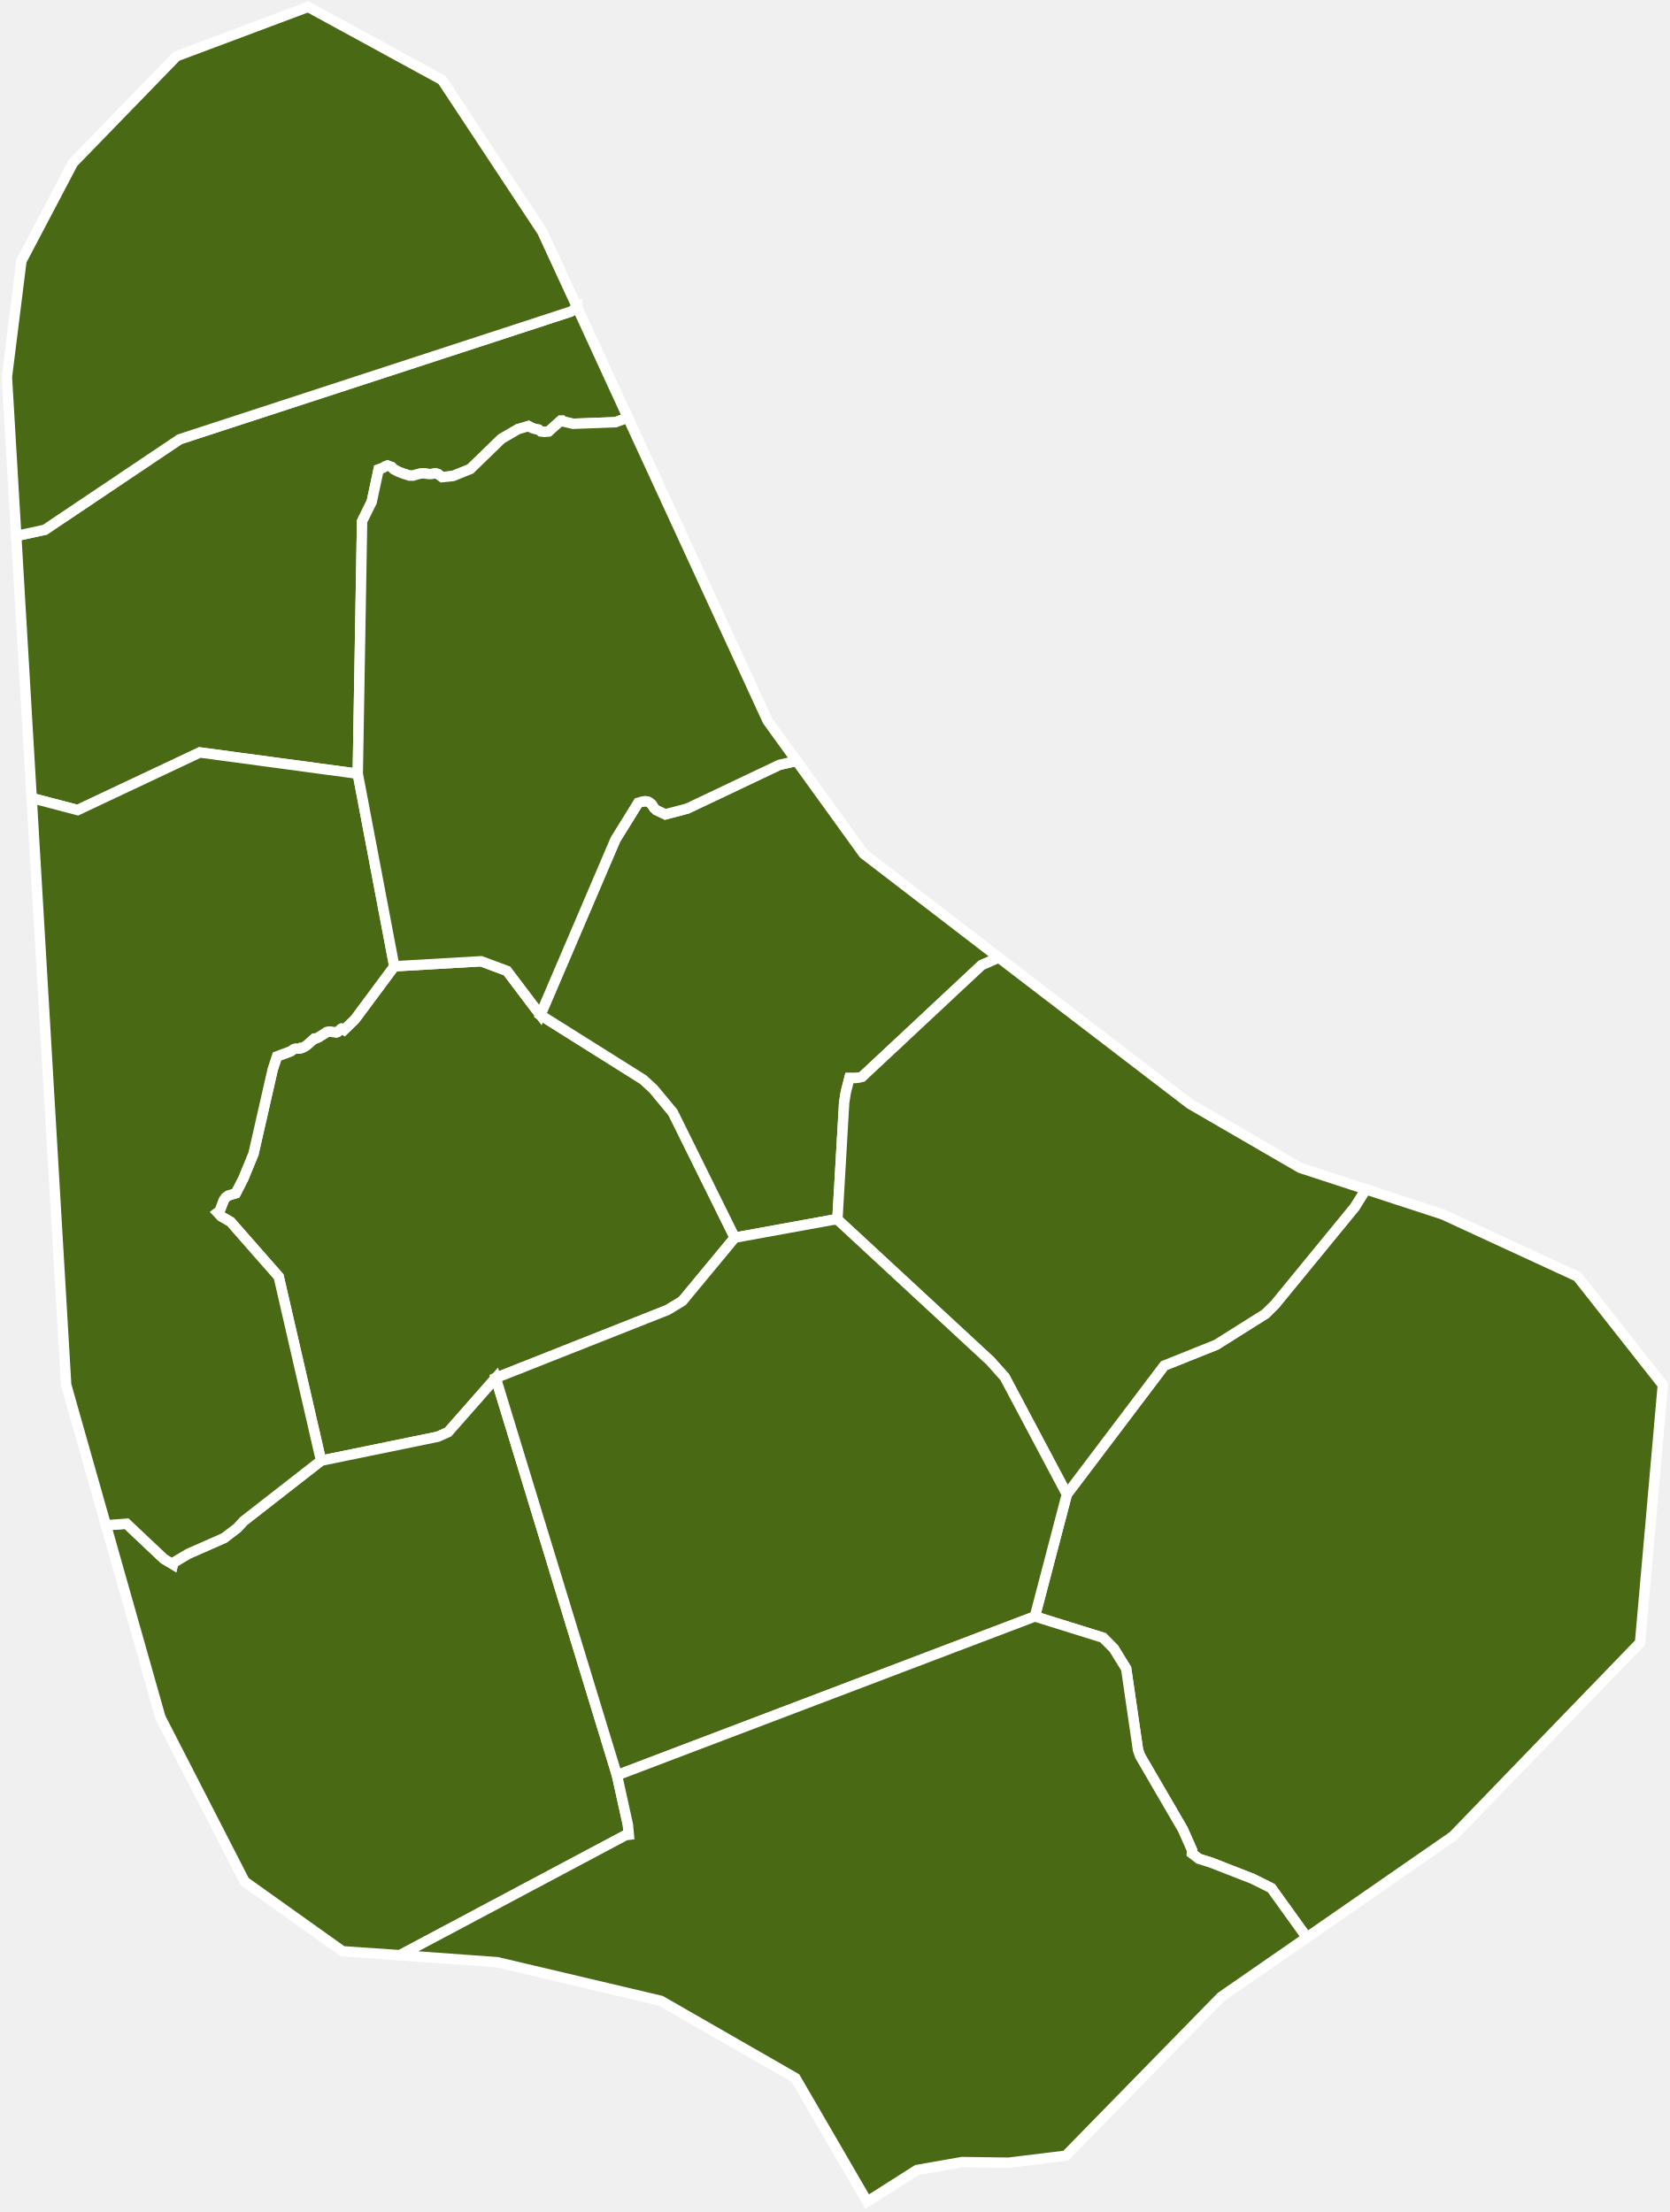
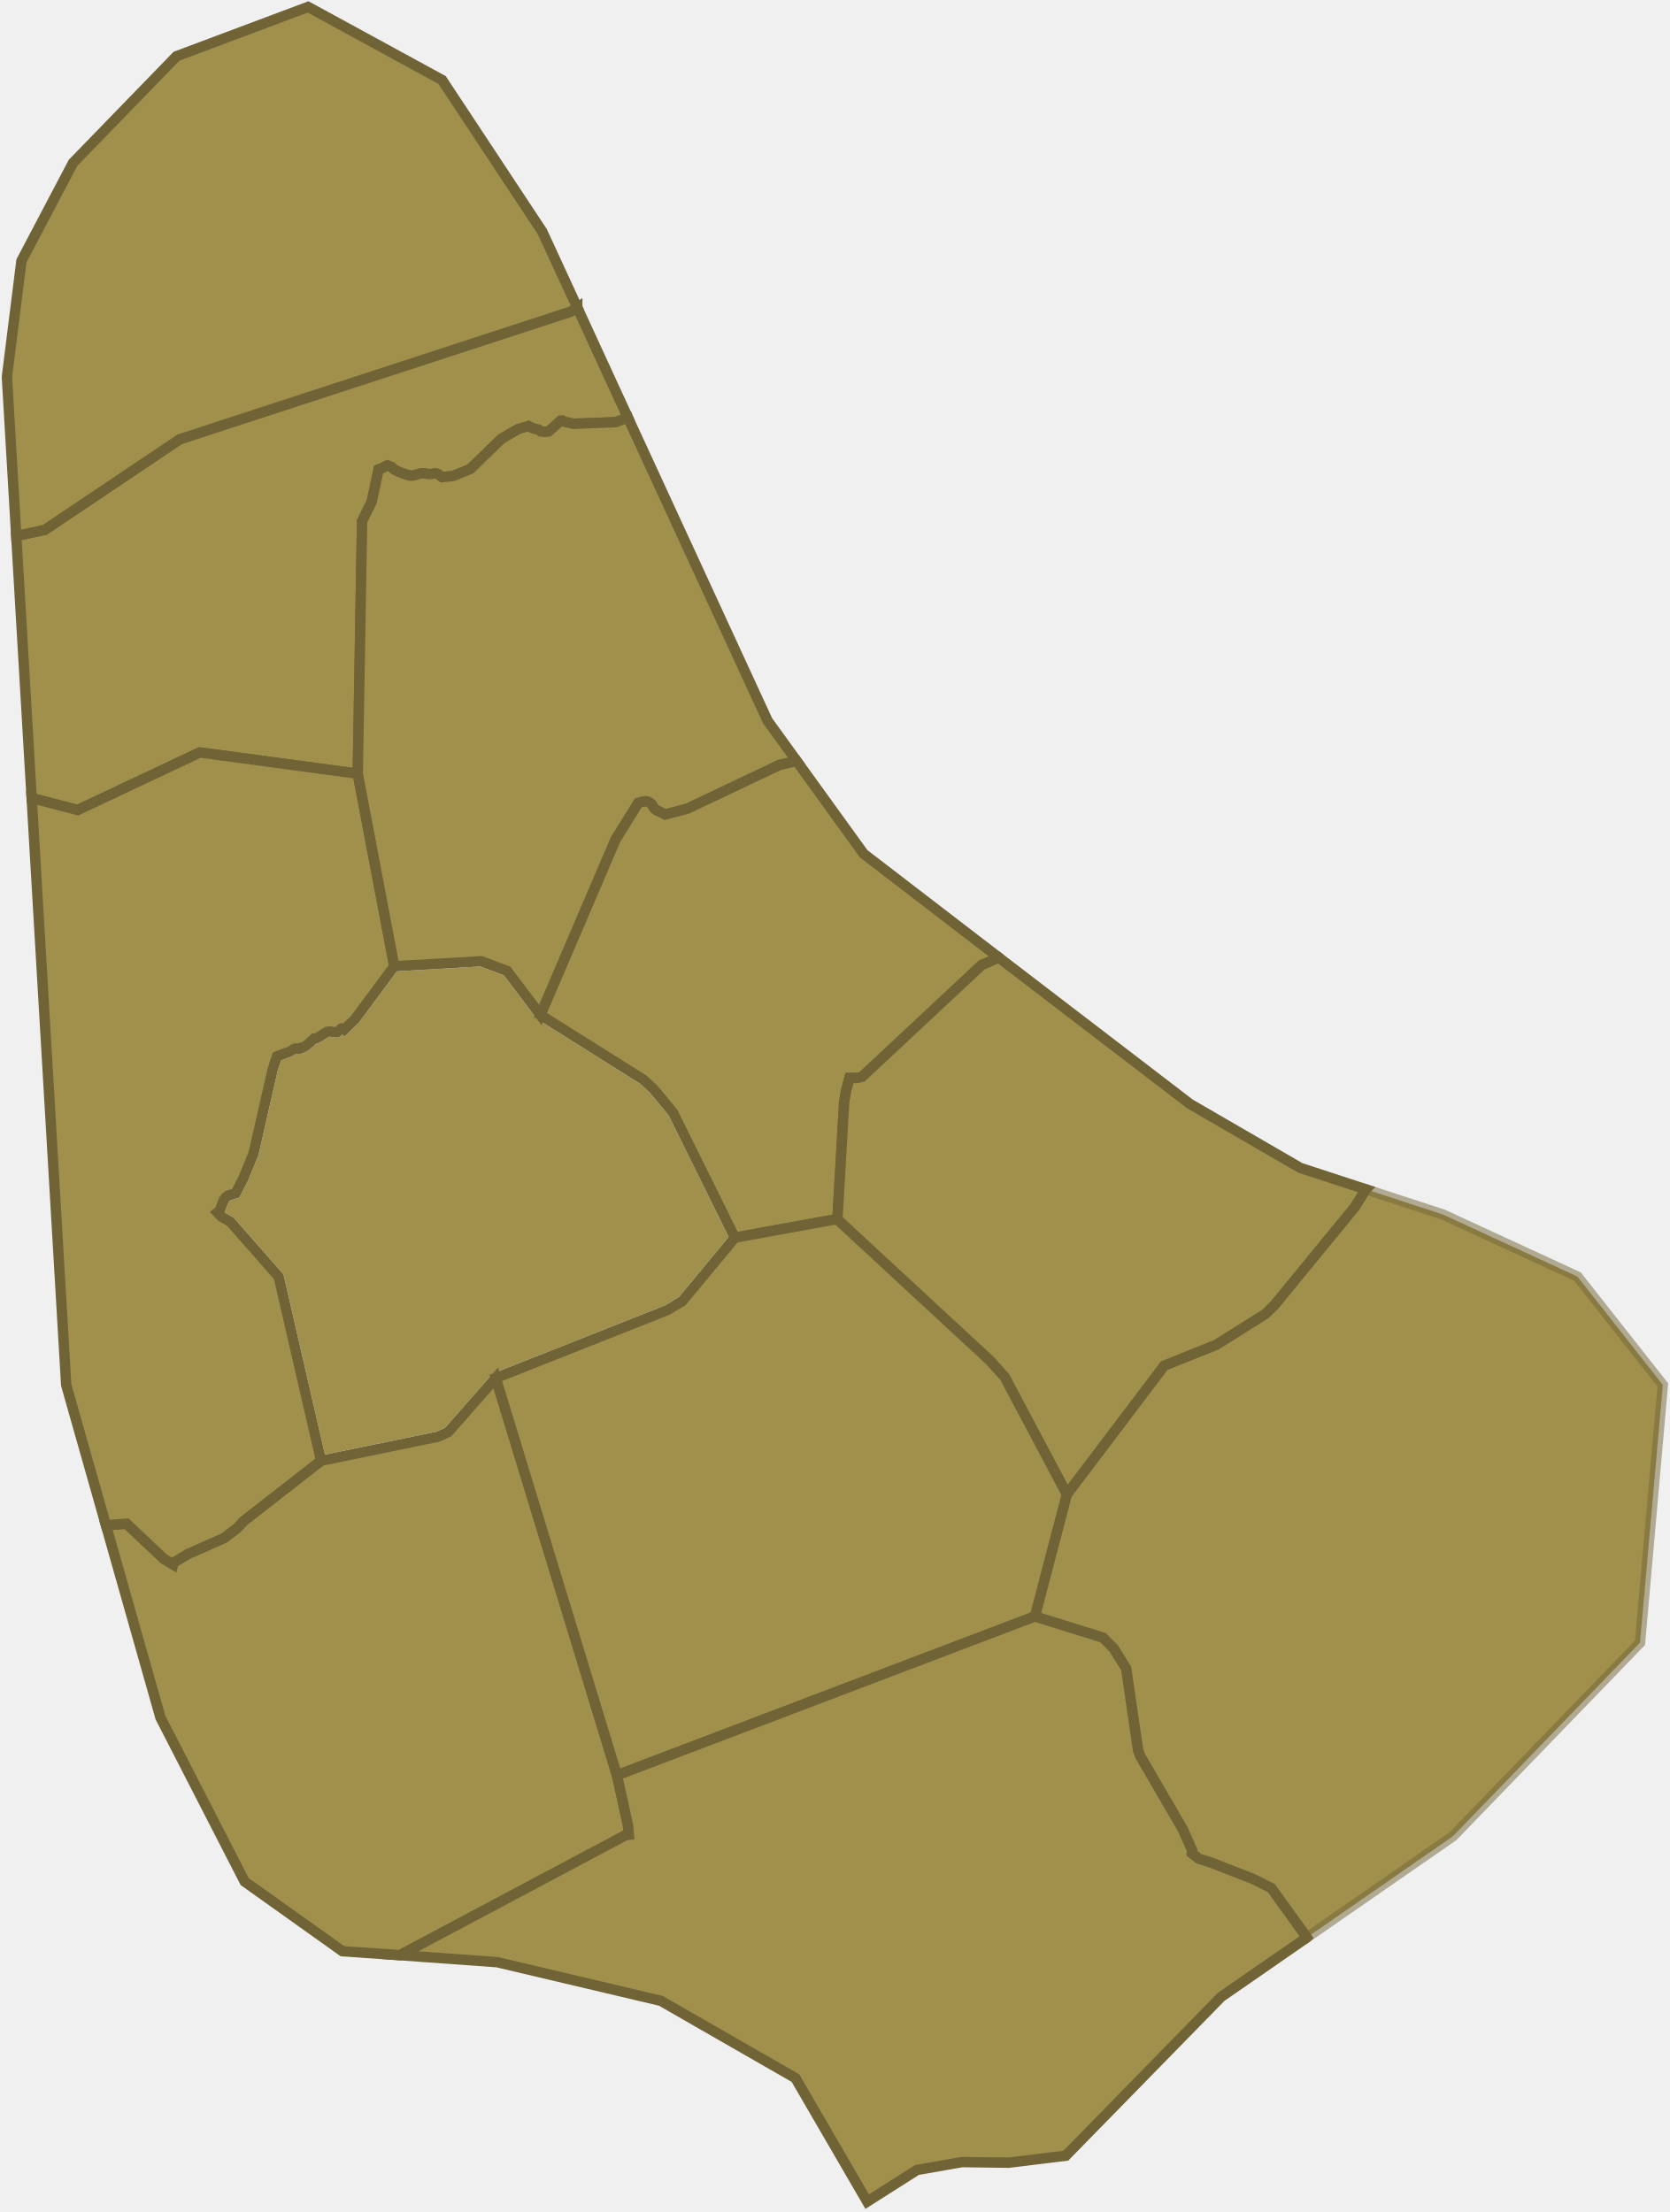
<svg xmlns="http://www.w3.org/2000/svg" width="483" height="640" viewBox="0 0 483 640" fill="none">
-   <path d="M156.307 293.665L146.67 280.918L139.154 278.12L114.055 279.576L102.674 294.899L99.569 297.92L99.24 297.692L98.808 297.584L98.586 297.692L98.155 298.142L97.609 298.591L97.28 298.699L96.626 298.591H96.303L95.757 298.477H94.996L94.505 298.591L94.013 298.927L92.599 299.82L92.269 300.041L91.562 300.377L91.239 300.491H90.909L88.626 302.504L87.859 302.954L87.373 303.176H86.99L86.666 303.397H85.845H85.413L85.03 303.511L84.047 304.182L80.127 305.639L78.875 309.438L73.325 333.823L70.382 340.978L68.207 345.233L66.025 345.904L65.264 346.462L64.719 347.247L63.958 349.26L63.52 350.375L62.921 350.825L63.958 351.939L66.678 353.509L80.619 369.39L92.869 422.625L126.628 415.691L129.625 414.348L143.403 398.689L193.117 379.009L197.366 376.438L212.553 358.094L194.639 321.855L188.976 315.029L186.039 312.345L156.307 293.665Z" fill="#496915" stroke="white" stroke-width="3" />
-   <path d="M481 400.703L456.308 369.354L417.376 351.388L395.082 344.107L395.076 344.113L391.863 349.26L368.777 377.439L366.057 380.123L351.841 389.071L336.762 395.111L308.606 432.351L299.352 467.691L319.064 473.839L322.168 476.968L325.758 482.781L329.192 506.374L329.792 508.052L342.15 529.297L344.817 535.332L344.763 536.231L346.776 537.795L350.318 538.909L362.353 543.608L367.741 546.293L378.019 560.585L420.289 531.275L474.401 475.284L481 400.703Z" fill="#496915" stroke="white" stroke-width="3" />
-   <path d="M181.634 120.838L166.981 88.974V88.962L165.075 90.16L51.977 127.088L12.992 153.271L4.769 155.057L4.703 155.075L9.162 230.896L9.234 230.914L22.467 234.378L57.803 217.712L103.489 223.866L104.741 150.808L107.516 145.211L109.53 135.814L110.782 135.364L111.496 134.921L112.089 134.693L112.634 134.921L113.288 135.143L113.941 135.814L115.247 136.485L116.722 137.048L118.466 137.606H119.497L120.587 137.27L121.456 137.048L122.439 136.934L124.069 137.156H124.669L125.376 137.048L125.921 136.934L126.682 137.156L127.881 138.055L131.039 137.72L136.05 135.7L145.034 126.974L149.828 124.176L152.879 123.283L153.909 123.84L155 124.176L155.761 124.29L156.469 124.847L157.451 124.961L158.704 124.847L162.186 121.719H162.624L162.839 121.94L165.782 122.612L178.032 122.162L181.634 120.838Z" fill="#496915" stroke="white" stroke-width="3" />
-   <path d="M178.47 513.644L143.403 398.689L129.625 414.349L126.628 415.691L92.869 422.625L70.49 440.07L68.638 442.083L64.827 444.99L54.428 449.574L50.125 452.145L50.017 452.595L47.404 451.025L36.623 440.849L30.797 441.298L30.654 441.31L46.416 496.942L70.772 544.393L99.066 564.553L115.703 565.697H115.721L180.975 530.975L181.898 530.861L181.628 527.955L178.47 513.644Z" fill="#496915" stroke="white" stroke-width="3" />
-   <path d="M89.123 2L51.048 16.275L21.118 47.12L6.201 75.49L2 109.062L4.703 155.075L4.769 155.057L12.992 153.271L51.977 127.088L165.075 90.16L166.981 88.962L156.864 67.034L127.881 23.149L89.123 2Z" fill="#496915" stroke="white" stroke-width="3" />
-   <path d="M288.924 277.059L288.918 277.053L249.819 247.017L230.431 220.157L230.359 220.175L225.462 221.29L198.834 233.934L192.464 235.612L189.851 234.378L189.251 233.821L188.544 232.7L187.999 232.256L187.453 231.921L186.692 231.807L185.817 231.921L184.619 232.256L178.032 242.882L156.307 293.665L186.039 312.345L188.976 315.029L194.639 321.855L212.553 358.094L240.817 352.946L242.231 352.838L244.191 318.949L244.682 315.928L245.719 311.901H247.565L248.44 311.787L249.363 311.566L283.944 279.24L288.924 277.059Z" fill="#496915" stroke="white" stroke-width="3" />
-   <path d="M395.082 344.107L376.131 337.91L344.229 319.416L288.924 277.059L283.944 279.24L249.363 311.566L248.44 311.787L247.565 311.901H245.719L244.682 315.928L244.191 318.949L242.231 352.838L286.449 393.769L290.638 398.468L308.606 432.351L336.762 395.112L351.841 389.071L366.057 380.123L368.777 377.439L391.863 349.26L395.076 344.113L395.082 344.107Z" fill="#496915" stroke="white" stroke-width="3" />
-   <path d="M103.489 223.866L57.803 217.712L22.467 234.378L9.234 230.914L9.162 230.896L19.146 400.703L30.654 441.31L30.797 441.298L36.623 440.849L47.404 451.025L50.017 452.595L50.125 452.145L54.428 449.574L64.827 444.99L68.638 442.083L70.49 440.07L92.869 422.625L80.619 369.39L66.678 353.509L63.958 351.939L62.921 350.825L63.52 350.375L63.958 349.26L64.719 347.247L65.264 346.462L66.025 345.904L68.207 345.233L70.382 340.978L73.325 333.823L78.875 309.438L80.127 305.639L84.047 304.182L85.03 303.511L85.413 303.397H85.845H86.666L86.99 303.176H87.373L87.859 302.954L88.626 302.504L90.909 300.491H91.239L91.562 300.377L92.269 300.041L92.599 299.82L94.013 298.927L94.505 298.591L94.996 298.477H95.757L96.303 298.591H96.626L97.28 298.699L97.609 298.591L98.155 298.142L98.586 297.692L98.808 297.584L99.24 297.692L99.569 297.92L102.674 294.899L114.055 279.576L103.489 223.866Z" fill="#496915" stroke="white" stroke-width="3" />
-   <path d="M308.606 432.351L290.638 398.468L286.449 393.769L242.231 352.838L240.817 352.946L212.553 358.094L197.366 376.438L193.117 379.009L143.403 398.689L178.47 513.644L299.352 467.691L308.606 432.351Z" fill="#496915" stroke="white" stroke-width="3" />
-   <path d="M230.431 220.157L222.034 208.525L181.646 120.868L181.634 120.838L178.032 122.162L165.782 122.612L162.839 121.94L162.624 121.719H162.186L158.704 124.847L157.451 124.961L156.469 124.847L155.761 124.29L155 124.176L153.909 123.84L152.879 123.283L149.828 124.176L145.034 126.974L136.05 135.7L131.039 137.72L127.881 138.055L126.682 137.156L125.921 136.935L125.376 137.048L124.669 137.156H124.069L122.439 136.935L121.456 137.048L120.587 137.27L119.497 137.606H118.466L116.722 137.048L115.247 136.485L113.941 135.814L113.288 135.143L112.634 134.921L112.089 134.693L111.496 134.921L110.782 135.364L109.53 135.814L107.516 145.211L104.741 150.808L103.489 223.866L114.055 279.576L139.154 278.12L146.67 280.918L156.307 293.665L178.032 242.882L184.619 232.256L185.817 231.921L186.692 231.807L187.453 231.921L187.999 232.256L188.544 232.7L189.251 233.821L189.851 234.378L192.464 235.612L198.834 233.934L225.462 221.29L230.359 220.175L230.431 220.157Z" fill="#496915" stroke="white" stroke-width="3" />
-   <path d="M250.849 637L265.251 627.843L278.286 625.554L291.747 625.734L308.3 623.708L353.231 577.755L378.013 560.591L378.019 560.585L367.741 546.293L362.353 543.608L350.318 538.909L346.776 537.795L344.763 536.231L344.817 535.332L342.15 529.297L329.792 508.052L329.192 506.374L325.758 482.781L322.168 476.968L319.064 473.839L299.352 467.691L178.47 513.644L181.628 527.955L181.898 530.861L180.975 530.975L115.721 565.697L143.829 567.723L191.163 578.9L230.095 601.259L250.849 637Z" fill="#496915" stroke="white" stroke-width="3" />
+   <path d="M156.307 293.665L146.67 280.918L139.154 278.12L114.055 279.576L102.674 294.899L99.569 297.92L99.24 297.692L98.808 297.584L98.586 297.692L98.155 298.142L97.609 298.591L97.28 298.699L96.627 298.591H96.303L95.758 298.477H94.996L94.505 298.591L94.013 298.927L92.599 299.82L92.269 300.041L91.562 300.377L91.239 300.491H90.909L88.626 302.504L87.859 302.954L87.373 303.176H86.99L86.666 303.397H85.845H85.413L85.03 303.511L84.047 304.182L80.127 305.639L78.875 309.438L73.325 333.823L70.382 340.978L68.207 345.233L66.025 345.904L65.264 346.462L64.719 347.247L63.958 349.26L63.52 350.375L62.921 350.824L63.958 351.939L66.679 353.509L80.619 369.39L92.869 422.625L126.628 415.691L129.625 414.348L143.403 398.689L193.117 379.009L197.366 376.438L212.553 358.094L194.639 321.855L188.976 315.029L186.039 312.345L156.307 293.665Z" fill="#A1904C" stroke="white" stroke-width="3" />
+   <path d="M481 400.703L456.308 369.354L417.376 351.388L395.082 344.107L395.076 344.113L391.863 349.26L368.777 377.439L366.057 380.123L351.841 389.071L336.762 395.112L308.606 432.351L299.352 467.691L319.064 473.839L322.168 476.968L325.758 482.781L329.192 506.374L329.792 508.052L342.15 529.297L344.817 535.332L344.763 536.231L346.776 537.795L350.318 538.909L362.353 543.608L367.741 546.293L378.019 560.586L420.289 531.275L474.401 475.284L481 400.703Z" fill="#A1904C" stroke="#706436" stroke-opacity="0.5" stroke-width="3" />
+   <path d="M181.634 120.838L166.981 88.974V88.962L165.075 90.16L51.977 127.088L12.992 153.271L4.769 155.057L4.703 155.075L9.162 230.896L9.234 230.914L22.467 234.378L57.803 217.712L103.489 223.866L104.741 150.808L107.516 145.211L109.53 135.814L110.782 135.364L111.496 134.921L112.089 134.693L112.634 134.921L113.288 135.143L113.941 135.814L115.247 136.485L116.722 137.048L118.466 137.606H119.497L120.587 137.27L121.456 137.048L122.439 136.934L124.069 137.156H124.669L125.376 137.048L125.921 136.934L126.682 137.156L127.881 138.055L131.039 137.72L136.05 135.7L145.034 126.974L149.828 124.176L152.879 123.283L153.909 123.84L155 124.176L155.761 124.29L156.469 124.847L157.451 124.961L158.704 124.847L162.186 121.719H162.624L162.839 121.94L165.782 122.612L178.032 122.162L181.634 120.838Z" fill="#A1904C" stroke="#706436" stroke-width="3" />
+   <path d="M178.47 513.644L143.403 398.689L129.625 414.348L126.628 415.691L92.869 422.625L70.49 440.07L68.638 442.083L64.827 444.99L54.428 449.574L50.125 452.145L50.017 452.595L47.404 451.025L36.623 440.849L30.797 441.298L30.653 441.31L46.416 496.942L70.772 544.393L99.066 564.553L115.703 565.697H115.721L180.975 530.975L181.898 530.861L181.628 527.955L178.47 513.644Z" fill="#A1904C" stroke="#706436" stroke-width="3" />
+   <path d="M89.123 2L51.048 16.275L21.118 47.12L6.201 75.49L2 109.062L4.703 155.075L4.769 155.057L12.992 153.271L51.977 127.088L165.075 90.16L166.981 88.962L156.864 67.034L127.881 23.149L89.123 2Z" fill="#A1904C" stroke="#706436" stroke-width="3" />
+   <path d="M288.924 277.059L288.918 277.053L249.819 247.017L230.431 220.157L230.359 220.175L225.462 221.29L198.834 233.934L192.464 235.612L189.851 234.378L189.251 233.82L188.544 232.7L187.999 232.256L187.453 231.921L186.692 231.807L185.817 231.921L184.619 232.256L178.032 242.882L156.307 293.665L186.039 312.345L188.976 315.029L194.639 321.855L212.553 358.094L240.817 352.946L242.231 352.838L244.191 318.949L244.682 315.928L245.719 311.901H247.565L248.44 311.787L249.363 311.565L283.944 279.24L288.924 277.059Z" fill="#A1904C" stroke="#706436" stroke-width="3" />
+   <path d="M395.082 344.107L376.131 337.91L344.229 319.416L288.924 277.059L283.944 279.24L249.363 311.566L248.44 311.787L247.565 311.901H245.719L244.682 315.928L244.191 318.949L242.231 352.838L286.449 393.769L290.638 398.468L308.606 432.351L336.762 395.112L351.841 389.071L366.057 380.124L368.777 377.439L391.863 349.26L395.076 344.113L395.082 344.107Z" fill="#A1904C" stroke="#706436" stroke-width="3" />
+   <path d="M103.489 223.866L57.803 217.712L22.467 234.378L9.234 230.914L9.162 230.896L19.146 400.703L30.654 441.31L30.797 441.298L36.623 440.849L47.404 451.025L50.017 452.595L50.125 452.145L54.428 449.574L64.827 444.99L68.638 442.083L70.49 440.07L92.869 422.625L80.619 369.39L66.678 353.509L63.958 351.939L62.921 350.824L63.52 350.375L63.958 349.26L64.719 347.247L65.264 346.462L66.025 345.904L68.207 345.233L70.382 340.978L73.325 333.823L78.875 309.438L80.127 305.639L84.047 304.182L85.03 303.511L85.413 303.397H85.845H86.666L86.99 303.175H87.373L87.859 302.954L88.626 302.504L90.909 300.491H91.239L91.562 300.377L92.269 300.041L92.599 299.82L94.013 298.927L94.505 298.591L94.996 298.477H95.757L96.303 298.591H96.626L97.28 298.699L97.609 298.591L98.155 298.142L98.586 297.692L98.808 297.584L99.24 297.692L99.569 297.92L102.674 294.899L114.055 279.576L103.489 223.866Z" fill="#A1904C" stroke="#706436" stroke-width="3" />
+   <path d="M308.606 432.351L290.638 398.468L286.449 393.769L242.231 352.838L240.817 352.946L212.553 358.094L197.366 376.438L193.117 379.009L143.403 398.689L178.47 513.644L299.352 467.691L308.606 432.351Z" fill="#A1904C" stroke="#706436" stroke-width="3" />
+   <path d="M230.431 220.157L222.034 208.525L181.646 120.868L181.634 120.838L178.032 122.162L165.782 122.612L162.839 121.94L162.624 121.719H162.186L158.704 124.847L157.451 124.961L156.469 124.847L155.761 124.29L155 124.176L153.91 123.84L152.879 123.283L149.828 124.176L145.034 126.974L136.05 135.7L131.039 137.72L127.881 138.055L126.682 137.156L125.921 136.935L125.376 137.048L124.669 137.156H124.069L122.439 136.935L121.456 137.048L120.587 137.27L119.497 137.606H118.466L116.722 137.048L115.247 136.485L113.941 135.814L113.288 135.143L112.634 134.921L112.089 134.693L111.496 134.921L110.782 135.364L109.53 135.814L107.516 145.211L104.741 150.808L103.489 223.866L114.055 279.576L139.154 278.12L146.67 280.918L156.307 293.665L178.032 242.882L184.619 232.256L185.817 231.921L186.692 231.807L187.453 231.921L187.999 232.256L188.544 232.7L189.251 233.821L189.851 234.378L192.464 235.612L198.834 233.934L225.462 221.29L230.359 220.175L230.431 220.157Z" fill="#A1904C" stroke="#706436" stroke-width="3" />
+   <path d="M250.849 637L265.251 627.843L278.286 625.554L291.747 625.734L308.3 623.708L353.231 577.755L378.013 560.591L378.019 560.585L367.741 546.293L362.353 543.608L350.318 538.909L346.776 537.795L344.763 536.231L344.817 535.332L342.15 529.297L329.792 508.052L329.192 506.374L325.758 482.781L322.168 476.968L319.064 473.839L299.352 467.691L178.47 513.644L181.628 527.955L181.898 530.861L180.975 530.975L115.721 565.697L143.829 567.723L191.163 578.9L230.095 601.259L250.849 637Z" fill="#A1904C" stroke="#706436" stroke-width="3" />
</svg>
